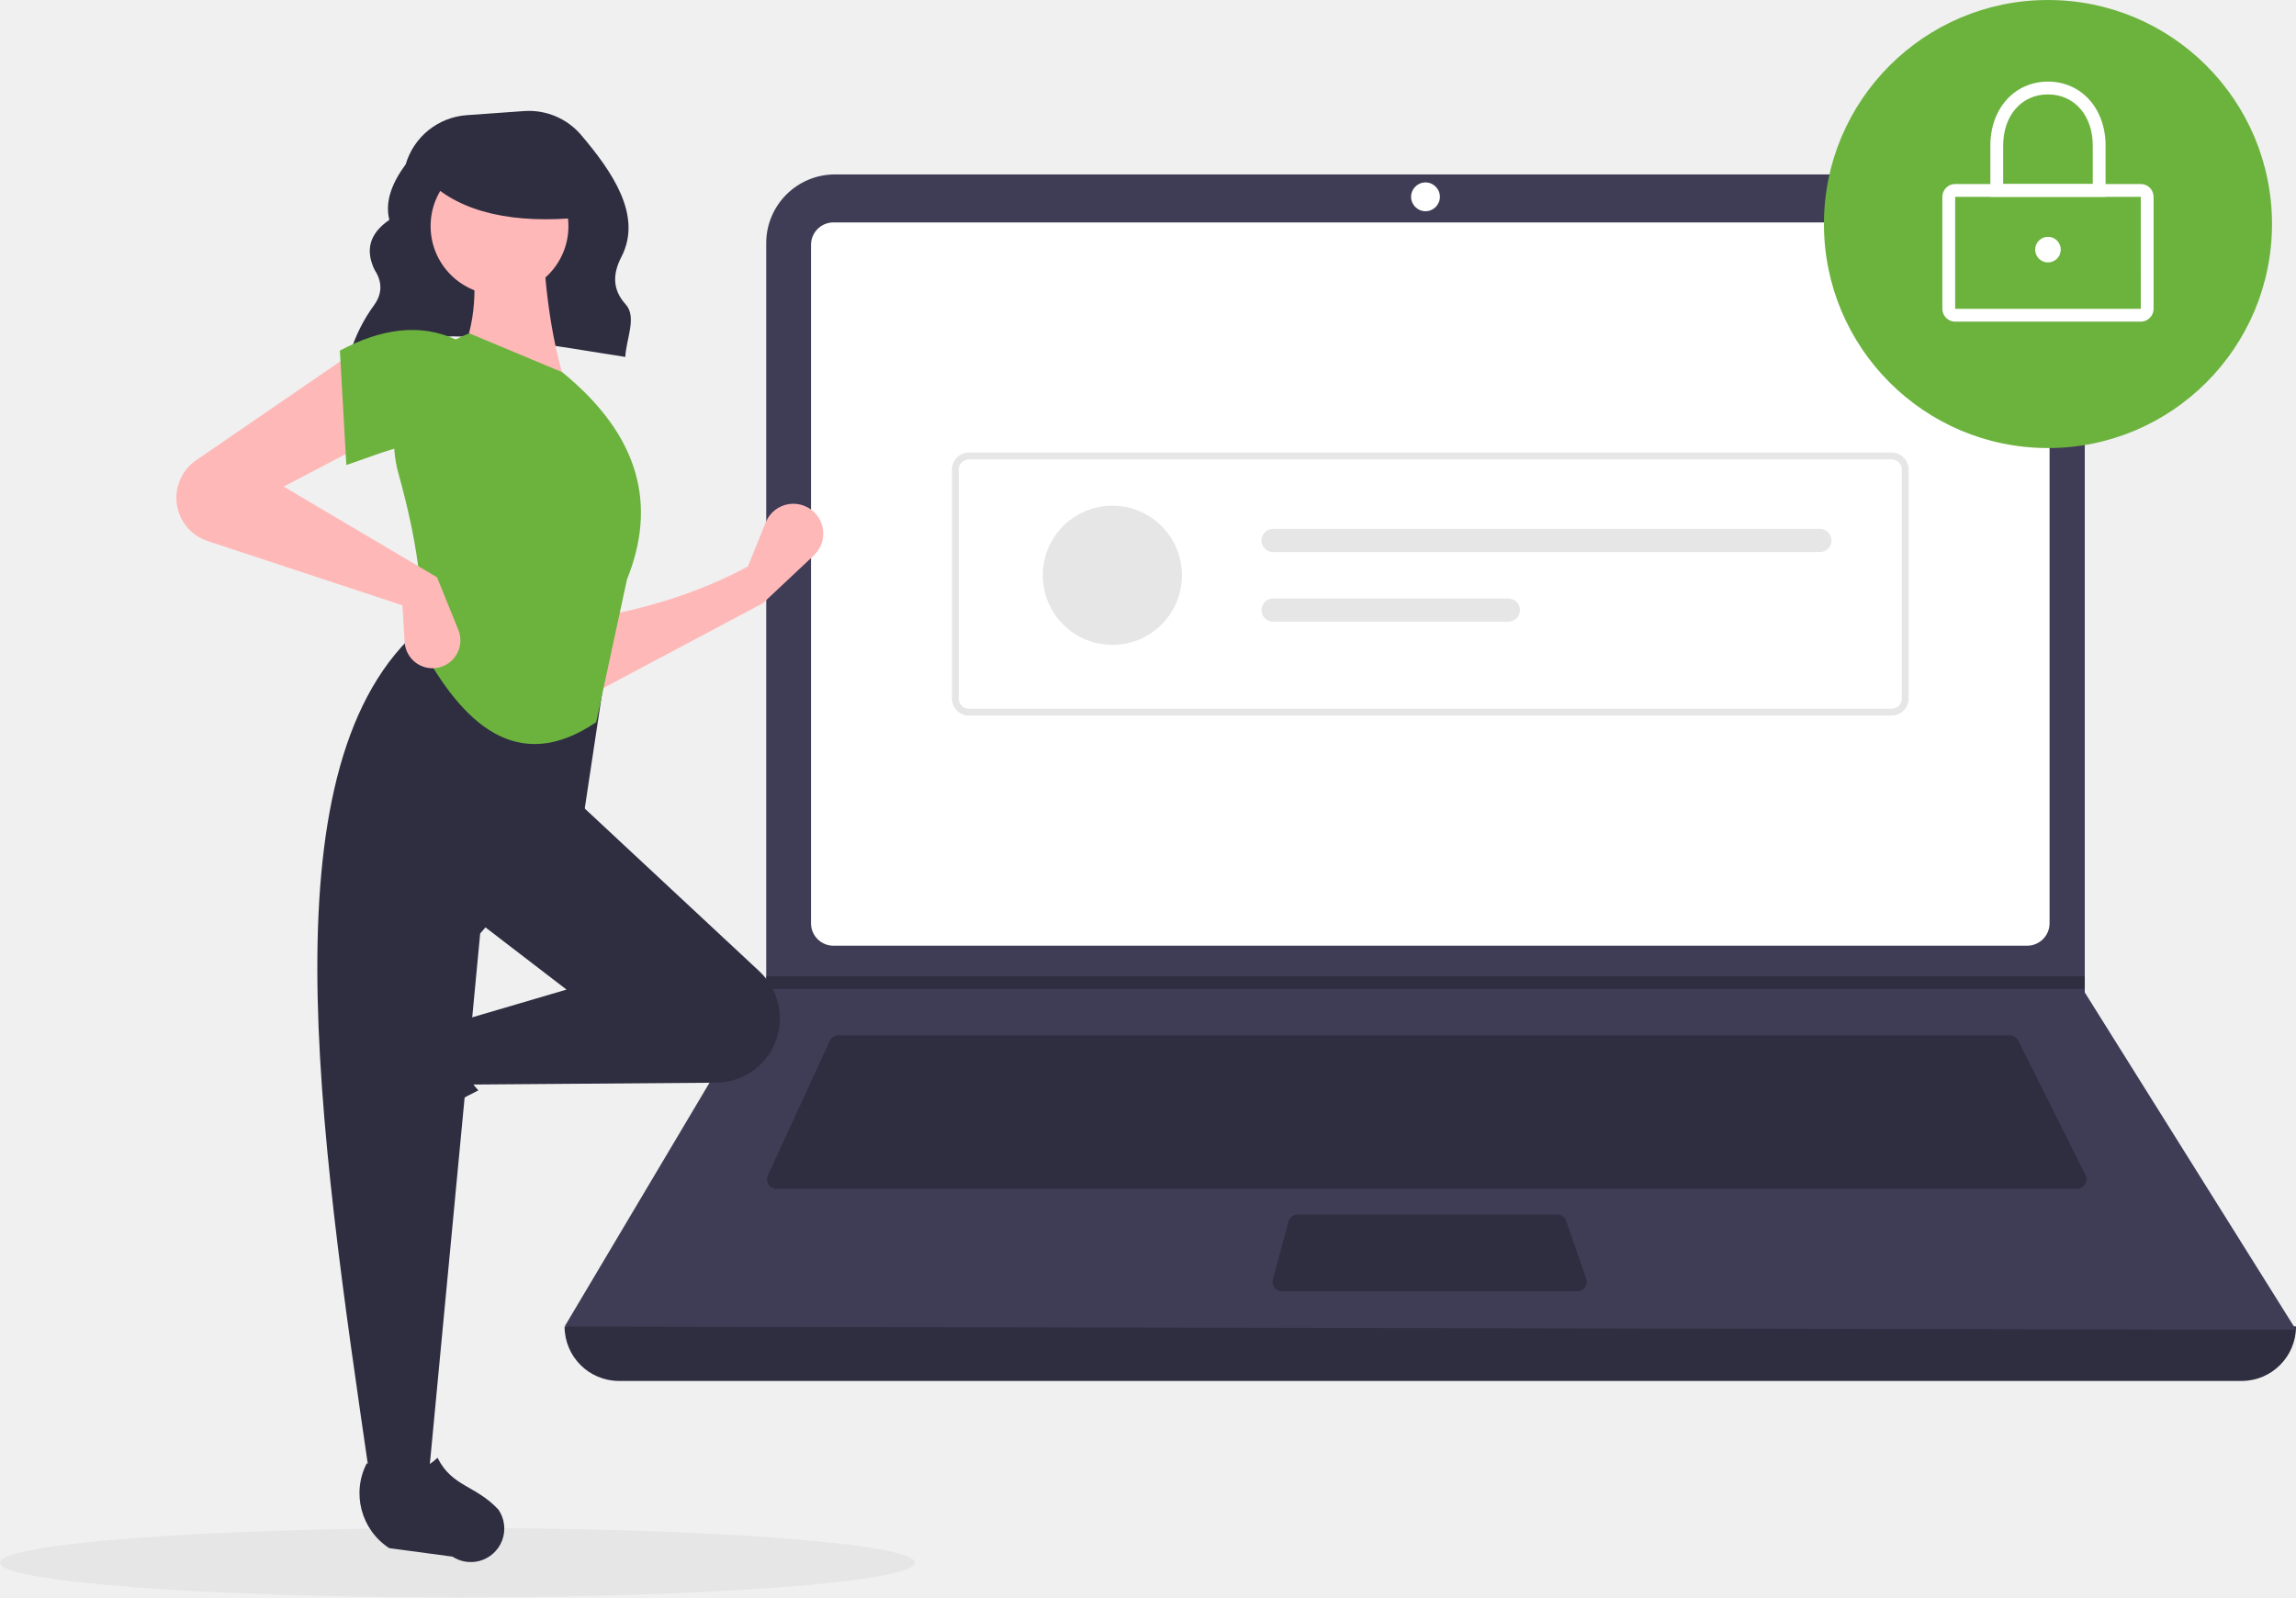
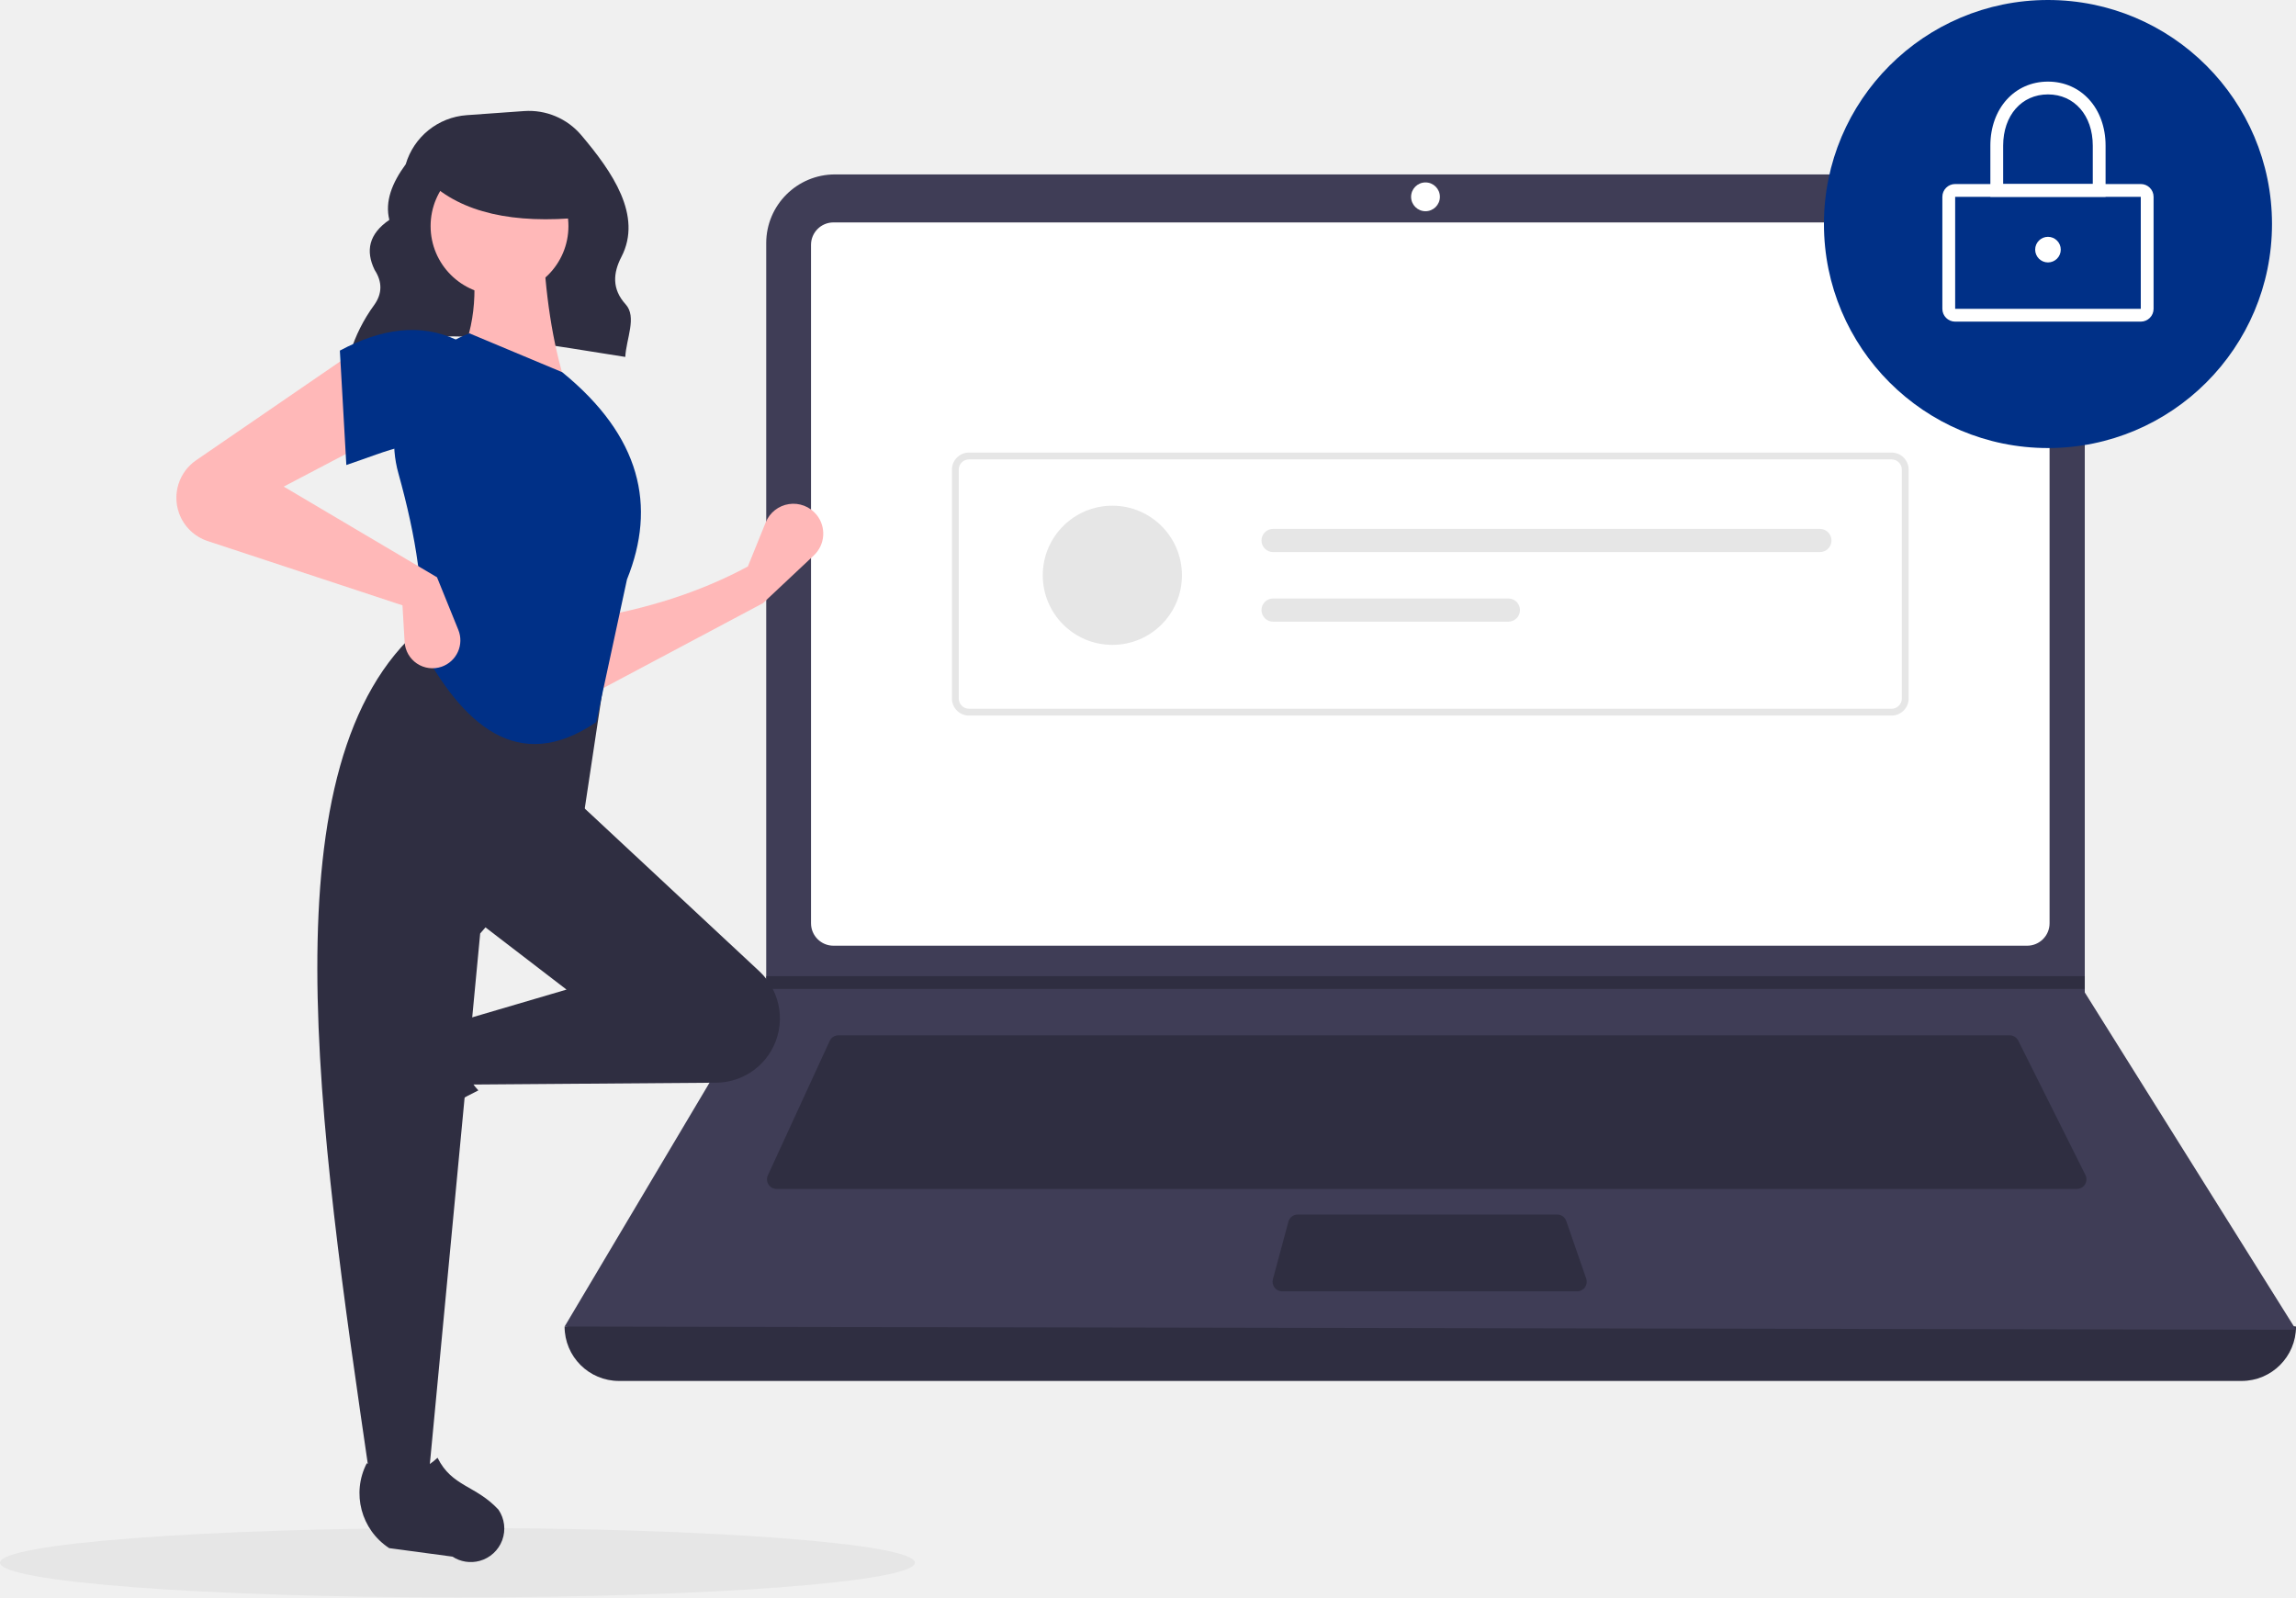
<svg xmlns="http://www.w3.org/2000/svg" data-name="Layer 1" width="793" height="551.732" viewBox="0 0 793 551.732">
  <ellipse cx="158" cy="539.732" rx="158" ry="12" fill="#e6e6e6" />
  <path d="M324.272,296.554c27.497-11.695,61.744-4.285,95.191.858.311-6.228,4.084-13.808.132-18.153-4.801-5.279-4.359-10.825-1.47-16.404,7.388-14.265-3.197-29.444-13.884-42.065a23.669,23.669,0,0,0-19.755-8.292l-19.797,1.414A23.709,23.709,0,0,0,343.635,230.859v0c-4.727,6.429-7.257,12.841-5.664,19.219-7.081,4.839-8.27,10.68-5.089,17.264,2.698,4.146,2.669,8.182-.123,12.106a55.891,55.891,0,0,0-8.31,16.506Z" transform="translate(-203.5 -174.1342)" fill="#2f2e41" />
  <path d="M977.709,651.097H417.291A18.791,18.791,0,0,1,398.5,632.306h0q304.727-35.415,598,0h0A18.791,18.791,0,0,1,977.709,651.097Z" transform="translate(-203.5 -174.1342)" fill="#2f2e41" />
  <path d="M996.5,633.412l-598-1.105,69.306-116.616.332-.553V258.131a23.752,23.752,0,0,1,23.754-23.754H899.792a23.752,23.752,0,0,1,23.754,23.754V516.906Z" transform="translate(-203.5 -174.1342)" fill="#3f3d56" />
  <path d="M491.35,250.957a7.746,7.746,0,0,0-7.738,7.738V493.031a7.747,7.747,0,0,0,7.738,7.738H903.65a7.747,7.747,0,0,0,7.738-7.738V258.694a7.747,7.747,0,0,0-7.738-7.738Z" transform="translate(-203.5 -174.1342)" fill="#fff" />
  <path d="M493.078,531.718a3.325,3.325,0,0,0-3.013,1.93l-21.355,46.425a3.316,3.316,0,0,0,3.012,4.702H920.814a3.316,3.316,0,0,0,2.965-4.799L900.567,533.551a3.299,3.299,0,0,0-2.965-1.833Z" transform="translate(-203.5 -174.1342)" fill="#2f2e41" />
  <circle cx="492.342" cy="67.98" r="4.974" fill="#fff" />
  <path d="M651.7,593.619a3.321,3.321,0,0,0-3.202,2.454l-5.357,19.896a3.316,3.316,0,0,0,3.202,4.179h101.874a3.315,3.315,0,0,0,3.133-4.401l-6.887-19.896a3.318,3.318,0,0,0-3.134-2.231Z" transform="translate(-203.5 -174.1342)" fill="#2f2e41" />
  <polygon points="720.046 337.135 720.046 341.556 264.306 341.556 264.649 341.004 264.649 337.135 720.046 337.135" fill="#2f2e41" />
-   <circle cx="707.335" cy="77.375" r="77.375" fill="#6cb33e" />
+   <circle cx="707.335" cy="77.375" r="77.375" fill="#003087" />
  <path d="M942.89,285.223H878.779a4.426,4.426,0,0,1-4.421-4.421V242.114a4.426,4.426,0,0,1,4.421-4.421H942.89a4.426,4.426,0,0,1,4.421,4.421v38.688A4.426,4.426,0,0,1,942.89,285.223Zm-64.111-43.109v38.688h64.114L942.89,242.114Z" transform="translate(-203.5 -174.1342)" fill="#fff" />
  <path d="M930.731,242.114h-39.793V224.428c0-12.81,8.368-22.107,19.896-22.107s19.896,9.297,19.896,22.107Zm-35.372-4.421h30.95V224.428c0-10.413-6.363-17.686-15.475-17.686s-15.475,7.273-15.475,17.686Z" transform="translate(-203.5 -174.1342)" fill="#fff" />
  <circle cx="707.335" cy="86.218" r="4.421" fill="#fff" />
  <path d="M856.82,421.284H538.18a5.908,5.908,0,0,1-5.901-5.901V336.342a5.908,5.908,0,0,1,5.901-5.901H856.82a5.908,5.908,0,0,1,5.901,5.901V415.383A5.908,5.908,0,0,1,856.82,421.284Zm-318.64-88.482a3.544,3.544,0,0,0-3.54,3.54V415.383a3.544,3.544,0,0,0,3.54,3.54H856.82a3.544,3.544,0,0,0,3.54-3.54V336.342a3.544,3.544,0,0,0-3.54-3.54Z" transform="translate(-203.5 -174.1342)" fill="#e6e6e6" />
  <circle cx="384.19" cy="198.695" r="24.036" fill="#e6e6e6" />
  <path d="M643.203,356.805a4.006,4.006,0,1,0,0,8.012H832.061a4.006,4.006,0,0,0,0-8.012Z" transform="translate(-203.5 -174.1342)" fill="#e6e6e6" />
  <path d="M643.203,380.842a4.006,4.006,0,1,0,0,8.012H724.469a4.006,4.006,0,1,0,0-8.012Z" transform="translate(-203.5 -174.1342)" fill="#e6e6e6" />
  <path d="M467.022,382.462,408.119,413.778l-.746-26.096c19.226-3.209,37.517-8.797,54.429-17.895l6.16-15.22a10.318,10.318,0,0,1,17.536-2.678l0,0a10.318,10.318,0,0,1-.908,14.069Z" transform="translate(-203.5 -174.1342)" fill="#ffb8b8" />
  <path d="M323.098,563.267v0a11.574,11.574,0,0,1,1.469-9.363l12.939-19.858a22.612,22.612,0,0,1,29.335-7.739h0c-5.438,9.256-4.68,17.377,1.878,24.434a117.631,117.631,0,0,0-27.936,19.045A11.574,11.574,0,0,1,323.098,563.267Z" transform="translate(-203.5 -174.1342)" fill="#2f2e41" />
  <path d="M469.705,537.303l0,0a22.203,22.203,0,0,1-18.871,10.779l-85.96.651-3.728-21.623,38.026-11.184-32.061-24.605L402.154,450.313l63.65,59.324A22.203,22.203,0,0,1,469.705,537.303Z" transform="translate(-203.5 -174.1342)" fill="#2f2e41" />
  <path d="M351.453,685.179H331.321c-18.075-123.898-36.474-248.142,17.895-294.515l64.122,10.439L405.136,455.532l-35.789,41.008Z" transform="translate(-203.5 -174.1342)" fill="#2f2e41" />
  <path d="M369.149,713.246h0a11.574,11.574,0,0,1-9.363-1.469l-21.859-2.938a22.612,22.612,0,0,1-7.741-29.335v0c9.257,5.437,17.377,4.679,24.434-1.879,4.986,10.067,13.201,9.453,21.047,17.935A11.574,11.574,0,0,1,369.149,713.246Z" transform="translate(-203.5 -174.1342)" fill="#2f2e41" />
  <path d="M399.172,307.902l-37.28-8.947c6.192-12.674,6.702-26.776,3.728-41.754l25.351-.746C391.764,275.08,394.167,292.481,399.172,307.902Z" transform="translate(-203.5 -174.1342)" fill="#ffb8b8" />
-   <path d="M409.418,423.552c-27.139,18.493-46.314.633-60.947-26.923,2.033-16.862-1.259-37.041-7.357-58.966a40.138,40.138,0,0,1,24.506-48.401h0l32.061,13.421c27.224,22.19,32.582,46.227,22.368,71.578Z" transform="translate(-203.5 -174.1342)" fill="#6cb33e" />
+   <path d="M409.418,423.552c-27.139,18.493-46.314.633-60.947-26.923,2.033-16.862-1.259-37.041-7.357-58.966a40.138,40.138,0,0,1,24.506-48.401h0l32.061,13.421c27.224,22.19,32.582,46.227,22.368,71.578Z" transform="translate(-203.5 -174.1342)" fill="#003087" />
  <path d="M331.321,326.542,301.497,342.2l52.938,31.316,7.366,18.17a9.637,9.637,0,0,1-5.789,12.731h0a9.637,9.637,0,0,1-12.762-8.544l-.745-12.663-67.284-22.204a15.733,15.733,0,0,1-9.873-9.611v0a15.733,15.733,0,0,1,5.903-18.303l54.105-37.118Z" transform="translate(-203.5 -174.1342)" fill="#ffb8b8" />
-   <path d="M361.146,329.524c-12.439-5.451-23.749.47-38.026,5.219l-2.237-39.517c14.176-7.556,27.692-9.593,40.263-3.728Z" transform="translate(-203.5 -174.1342)" fill="#6cb33e" />
+   <path d="M361.146,329.524c-12.439-5.451-23.749.47-38.026,5.219l-2.237-39.517c14.176-7.556,27.692-9.593,40.263-3.728Z" transform="translate(-203.5 -174.1342)" fill="#003087" />
  <circle cx="172.525" cy="78.093" r="23.802" fill="#ffb8b8" />
  <path d="M404.5,249.224c-23.566,2.308-41.523-1.546-53-12.52v-8.838h51Z" transform="translate(-203.5 -174.1342)" fill="#2f2e41" />
</svg>
